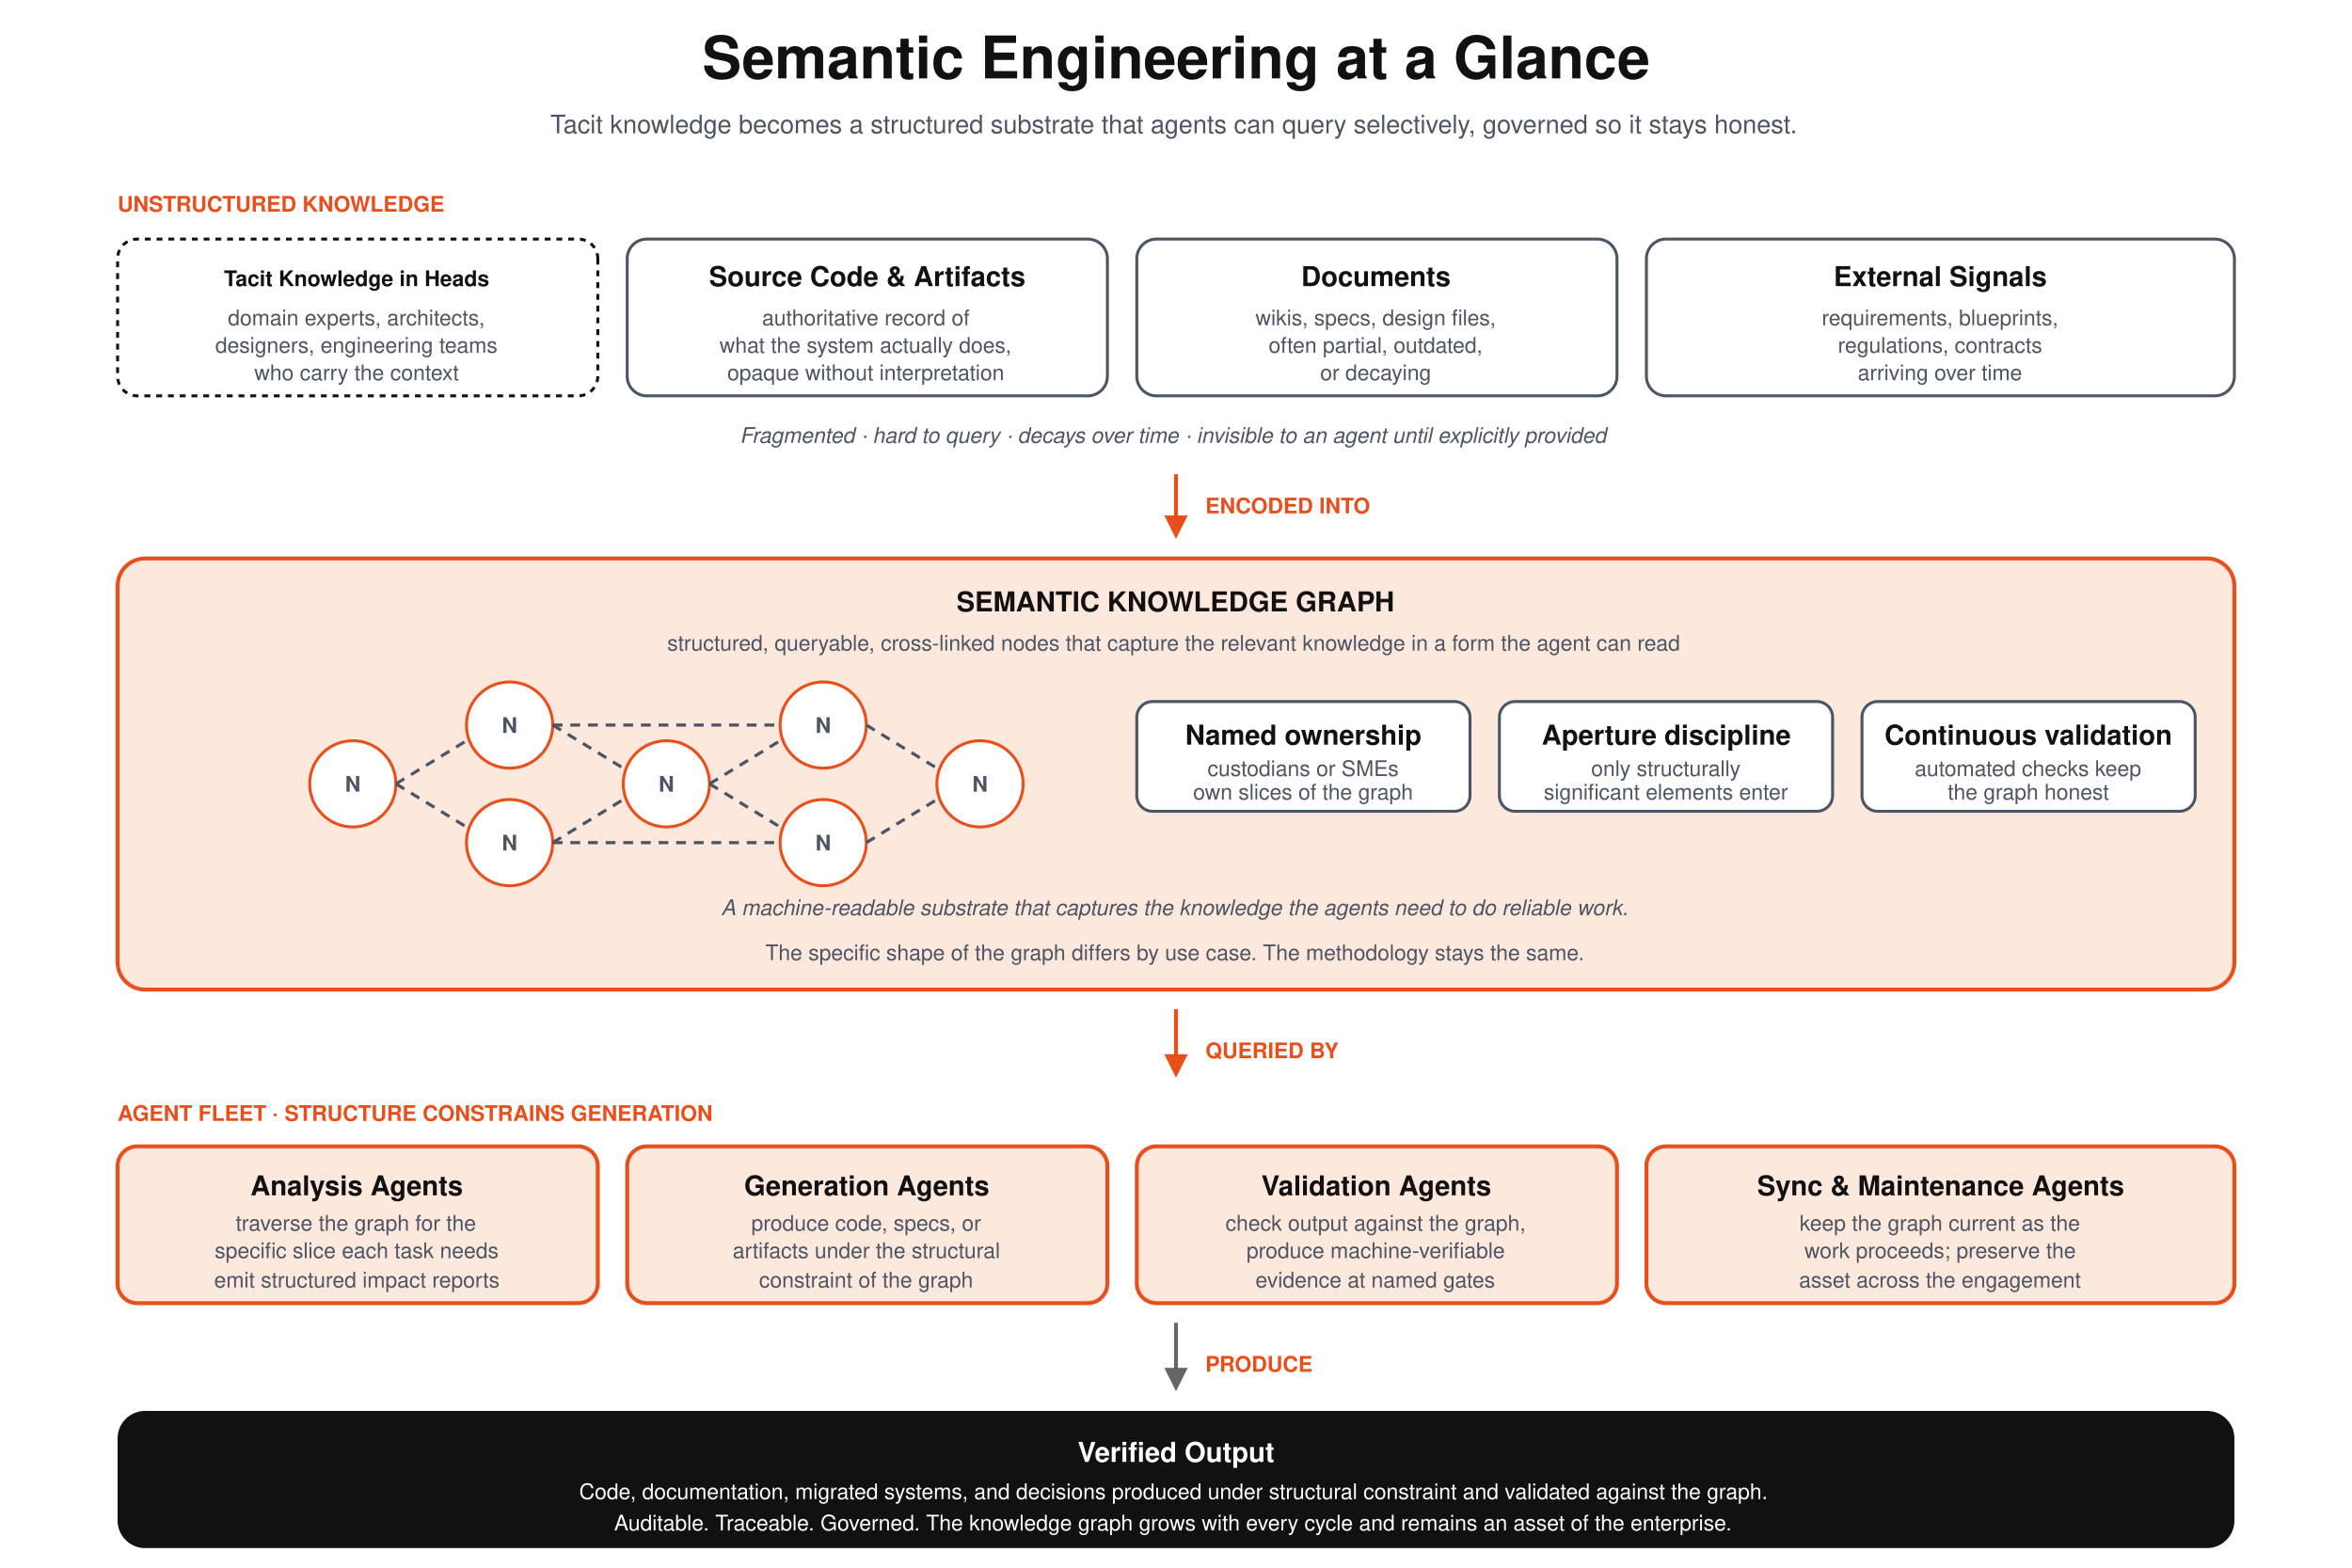
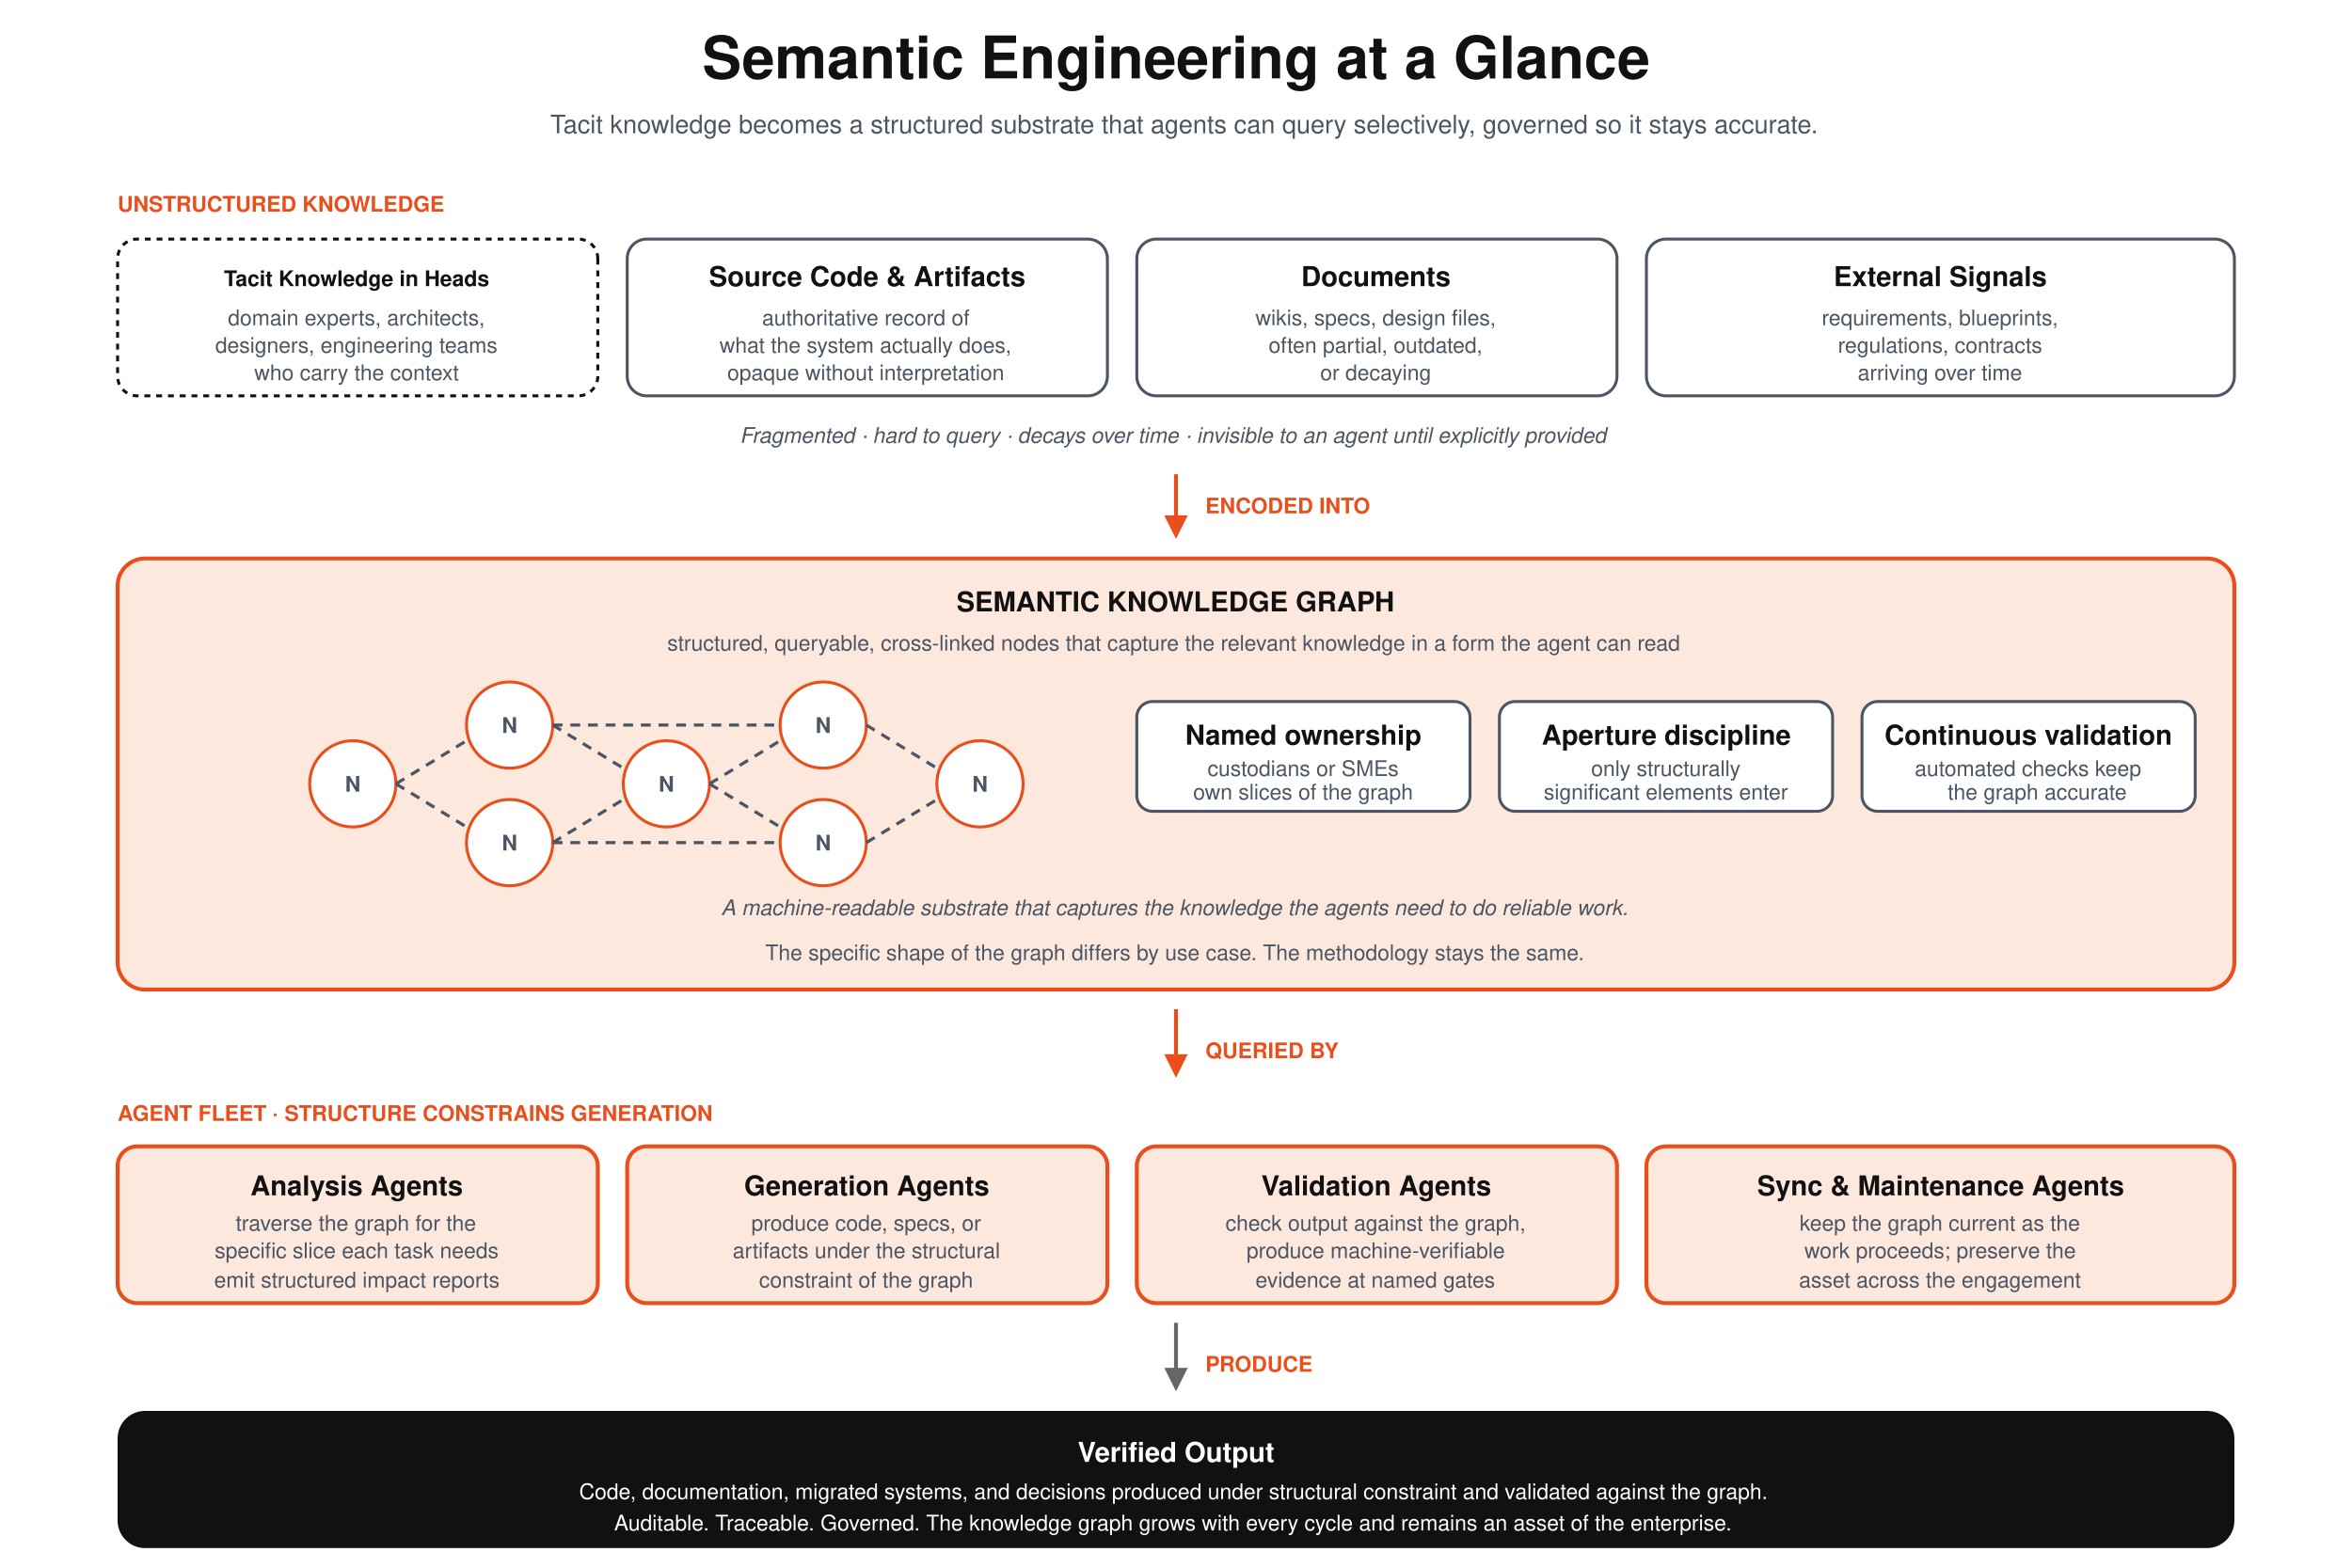
<svg xmlns="http://www.w3.org/2000/svg" width="100%" height="100%" viewBox="0 0 1200 800" version="1.1" xml:space="preserve" style="fill-rule:evenodd;clip-rule:evenodd;" class="se-svg">
  <g transform="matrix(1,0,0,1,600,40)">
    <text x="-241.743px" y="0px" style="font-family:'Helvetica-Bold', 'Helvetica';font-weight:700;font-size:30px;fill:var(--se-text,#111111)">Semantic Engineering at a Glance</text>
  </g>
  <g transform="matrix(1,0,0,1,600,68)">
-     <text x="-319.278px" y="0px" style="font-family:'Helvetica';font-size:13px;fill:var(--se-text-secondary,#4b5563);">Tacit knowledge becomes a structured substrate that agents can query selectively, governed so it stays honest.</text>
+     <text x="-319.278px" y="0px" style="font-family:'Helvetica';font-size:13px;fill:var(--se-text-secondary,#4b5563);">Tacit knowledge becomes a structured substrate that agents can query selectively, governed so it stays accurate.</text>
  </g>
  <g transform="matrix(1,0,0,1,60,108)">
    <text x="0px" y="0px" style="font-family:'Helvetica-Bold', 'Helvetica';font-weight:700;font-size:11px;fill:var(--se-accent,#E94E1B);">UNSTRUCTURED KNOWLEDGE</text>
  </g>
  <path d="M305,132L305,192C305,197.519 300.519,202 295,202L70,202C64.481,202 60,197.519 60,192L60,132C60,126.481 64.481,122 70,122L295,122C300.519,122 305,126.481 305,132Z" style="fill:var(--se-box-fill,#ffffff);stroke:var(--se-text,#111111);stroke-width:1.5px;stroke-dasharray:3,3;" />
  <g transform="matrix(1,0,0,1,182,146)">
    <text x="-67.746px" y="0px" style="font-family:'Helvetica-Bold', 'Helvetica';font-weight:700;font-size:11px;fill:var(--se-text,#111111);">Tacit Knowledge in Heads</text>
  </g>
  <g transform="matrix(1,0,0,1,182,166)">
    <text x="-65.723px" y="0px" style="font-family:'Helvetica';font-size:11px;fill:var(--se-text-secondary,#4b5563);">domain experts, architects,</text>
  </g>
  <g transform="matrix(1,0,0,1,182,180)">
    <text x="-72.155px" y="0px" style="font-family:'Helvetica';font-size:11px;fill:var(--se-text-secondary,#4b5563);">designers, engineering teams</text>
  </g>
  <g transform="matrix(1,0,0,1,182,194)">
    <text x="-52.274px" y="0px" style="font-family:'Helvetica';font-size:11px;fill:var(--se-text-secondary,#4b5563);">who carry the context</text>
  </g>
  <path d="M565,132L565,192C565,197.519 560.519,202 555,202L330,202C324.481,202 320,197.519 320,192L320,132C320,126.481 324.481,122 330,122L555,122C560.519,122 565,126.481 565,132Z" style="fill:var(--se-box-fill,#ffffff);stroke:var(--se-text-secondary,#4b5563);stroke-width:1.5px;" />
  <g transform="matrix(1,0,0,1,442,146)">
    <text x="-80.261px" y="0px" style="font-family:'Helvetica-Bold', 'Helvetica';font-weight:700;font-size:14px;fill:var(--se-text,#111111);">Source Code &amp; Artifacts</text>
  </g>
  <g transform="matrix(1,0,0,1,442,166)">
    <text x="-53.195px" y="0px" style="font-family:'Helvetica';font-size:11px;fill:var(--se-text-secondary,#4b5563);">authoritative record of</text>
  </g>
  <g transform="matrix(1,0,0,1,442,180)">
    <text x="-74.897px" y="0px" style="font-family:'Helvetica';font-size:11px;fill:var(--se-text-secondary,#4b5563);">what the system actually does,</text>
  </g>
  <g transform="matrix(1,0,0,1,442,194)">
    <text x="-70.939px" y="0px" style="font-family:'Helvetica';font-size:11px;fill:var(--se-text-secondary,#4b5563);">opaque without interpretation</text>
  </g>
  <path d="M825,132L825,192C825,197.519 820.519,202 815,202L590,202C584.481,202 580,197.519 580,192L580,132C580,126.481 584.481,122 590,122L815,122C820.519,122 825,126.481 825,132Z" style="fill:var(--se-box-fill,#ffffff);stroke:var(--se-text-secondary,#4b5563);stroke-width:1.5px;" />
  <g transform="matrix(1,0,0,1,702,146)">
    <text x="-38.117px" y="0px" style="font-family:'Helvetica-Bold', 'Helvetica';font-weight:700;font-size:14px;fill:var(--se-text,#111111);">Documents</text>
  </g>
  <g transform="matrix(1,0,0,1,702,166)">
    <g transform="matrix(11,0,0,11,38.82227,0)">
        </g>
    <g transform="matrix(11,0,0,11,41.87842,0)">
        </g>
    <text x="-61.44px" y="0px" style="font-family:'Helvetica';font-size:11px;fill:var(--se-text-secondary,#4b5563);">wikis, specs, design ﬁles,</text>
  </g>
  <g transform="matrix(1,0,0,1,702,180)">
    <text x="-54.734px" y="0px" style="font-family:'Helvetica';font-size:11px;fill:var(--se-text-secondary,#4b5563);">often partial, outdated,</text>
  </g>
  <g transform="matrix(1,0,0,1,702,194)">
    <text x="-28.435px" y="0px" style="font-family:'Helvetica';font-size:11px;fill:var(--se-text-secondary,#4b5563);">or decaying</text>
  </g>
  <path d="M1140,132L1140,192C1140,197.519 1135.519,202 1130,202L850,202C844.481,202 840,197.519 840,192L840,132C840,126.481 844.481,122 850,122L1130,122C1135.519,122 1140,126.481 1140,132Z" style="fill:var(--se-box-fill,#ffffff);stroke:var(--se-text-secondary,#4b5563);stroke-width:1.5px;" />
  <g transform="matrix(1,0,0,1,990,146)">
    <text x="-54.465px" y="0px" style="font-family:'Helvetica-Bold', 'Helvetica';font-weight:700;font-size:14px;fill:var(--se-text,#111111);">External Signals</text>
  </g>
  <g transform="matrix(1,0,0,1,990,166)">
    <text x="-60.53px" y="0px" style="font-family:'Helvetica';font-size:11px;fill:var(--se-text-secondary,#4b5563);">requirements, blueprints,</text>
  </g>
  <g transform="matrix(1,0,0,1,990,180)">
    <text x="-52.277px" y="0px" style="font-family:'Helvetica';font-size:11px;fill:var(--se-text-secondary,#4b5563);">regulations, contracts</text>
  </g>
  <g transform="matrix(1,0,0,1,990,194)">
    <text x="-42.179px" y="0px" style="font-family:'Helvetica';font-size:11px;fill:var(--se-text-secondary,#4b5563);">arriving over time</text>
  </g>
  <g transform="matrix(1,0,0,1,600,226)">
    <text x="-222.559px" y="0px" style="font-family:'Helvetica-Oblique', 'Helvetica';font-style:italic;font-size:11px;fill:var(--se-text-secondary,#4b5563);">Fragmented · hard to query · decays over time · invisible to an agent until explicitly provided</text>
  </g>
  <path d="M606,263L600,275L594,263L606,263Z" style="fill:var(--se-accent,#E94E1B);fill-rule:nonzero;" />
  <path d="M600,242L600,265.4" style="fill:none;fill-rule:nonzero;stroke:var(--se-accent,#E94E1B);stroke-width:2px;" />
  <g transform="matrix(1,0,0,1,615,262)">
    <text x="0px" y="0px" style="font-family:'Helvetica-Bold', 'Helvetica';font-weight:700;font-size:11px;fill:var(--se-accent,#E94E1B);">ENCODED INTO</text>
  </g>
  <path d="M1140,299L1140,491C1140,498.727 1133.727,505 1126,505L74,505C66.273,505 60,498.727 60,491L60,299C60,291.273 66.273,285 74,285L1126,285C1133.727,285 1140,291.273 1140,299Z" style="fill:var(--se-accent-fill,#FDE8DD);stroke:var(--se-accent,#E94E1B);stroke-width:2px;" />
  <g transform="matrix(1,0,0,1,600,312)">
    <text x="-112px" y="0px" style="font-family:'Helvetica-Bold', 'Helvetica';font-weight:700;font-size:14px;fill:var(--se-text,#111111);">SEMANTIC KNOWLEDGE GRAPH</text>
  </g>
  <g transform="matrix(1,0,0,1,600,332)">
    <text x="-259.569px" y="0px" style="font-family:'Helvetica';font-size:11px;fill:var(--se-text-secondary,#4b5563);">structured, queryable, cross-linked nodes that capture the relevant knowledge in a form the agent can read</text>
  </g>
  <g transform="matrix(1,0,0,1,180,400)">
    <circle cx="0" cy="0" r="22" style="fill:var(--se-box-fill,#ffffff);stroke:var(--se-accent,#E94E1B);stroke-width:1.5px;" />
    <g transform="matrix(1,0,0,1,0,4)">
      <text x="-3.972px" y="0px" style="font-family:'Helvetica-Bold', 'Helvetica';font-weight:700;font-size:11px;fill:var(--se-text-secondary,#4b5563);">N</text>
    </g>
    <circle cx="80" cy="-30" r="22" style="fill:var(--se-box-fill,#ffffff);stroke:var(--se-accent,#E94E1B);stroke-width:1.5px;" />
    <g transform="matrix(1,0,0,1,80,-26)">
      <text x="-3.972px" y="0px" style="font-family:'Helvetica-Bold', 'Helvetica';font-weight:700;font-size:11px;fill:var(--se-text-secondary,#4b5563);">N</text>
    </g>
    <circle cx="80" cy="30" r="22" style="fill:var(--se-box-fill,#ffffff);stroke:var(--se-accent,#E94E1B);stroke-width:1.5px;" />
    <g transform="matrix(1,0,0,1,80,34)">
      <text x="-3.972px" y="0px" style="font-family:'Helvetica-Bold', 'Helvetica';font-weight:700;font-size:11px;fill:var(--se-text-secondary,#4b5563);">N</text>
    </g>
    <circle cx="160" cy="0" r="22" style="fill:var(--se-box-fill,#ffffff);stroke:var(--se-accent,#E94E1B);stroke-width:1.5px;" />
    <g transform="matrix(1,0,0,1,160,4)">
      <text x="-3.972px" y="0px" style="font-family:'Helvetica-Bold', 'Helvetica';font-weight:700;font-size:11px;fill:var(--se-text-secondary,#4b5563);">N</text>
    </g>
    <circle cx="240" cy="-30" r="22" style="fill:var(--se-box-fill,#ffffff);stroke:var(--se-accent,#E94E1B);stroke-width:1.5px;" />
    <g transform="matrix(1,0,0,1,240,-26)">
      <text x="-3.972px" y="0px" style="font-family:'Helvetica-Bold', 'Helvetica';font-weight:700;font-size:11px;fill:var(--se-text-secondary,#4b5563);">N</text>
    </g>
    <circle cx="240" cy="30" r="22" style="fill:var(--se-box-fill,#ffffff);stroke:var(--se-accent,#E94E1B);stroke-width:1.5px;" />
    <g transform="matrix(1,0,0,1,240,34)">
      <text x="-3.972px" y="0px" style="font-family:'Helvetica-Bold', 'Helvetica';font-weight:700;font-size:11px;fill:var(--se-text-secondary,#4b5563);">N</text>
    </g>
    <circle cx="320" cy="0" r="22" style="fill:var(--se-box-fill,#ffffff);stroke:var(--se-accent,#E94E1B);stroke-width:1.5px;" />
    <g transform="matrix(1,0,0,1,320,4)">
      <text x="-3.972px" y="0px" style="font-family:'Helvetica-Bold', 'Helvetica';font-weight:700;font-size:11px;fill:var(--se-text-secondary,#4b5563);">N</text>
    </g>
    <path d="M22,0L58,-22" style="fill:none;fill-rule:nonzero;stroke:var(--se-text-secondary,#4b5563);stroke-width:1.6px;stroke-dasharray:5,4;" />
    <path d="M22,0L58,22" style="fill:none;fill-rule:nonzero;stroke:var(--se-text-secondary,#4b5563);stroke-width:1.6px;stroke-dasharray:5,4;" />
    <path d="M102,-30L138,-8" style="fill:none;fill-rule:nonzero;stroke:var(--se-text-secondary,#4b5563);stroke-width:1.6px;stroke-dasharray:5,4;" />
    <path d="M102,30L138,8" style="fill:none;fill-rule:nonzero;stroke:var(--se-text-secondary,#4b5563);stroke-width:1.6px;stroke-dasharray:5,4;" />
    <path d="M182,0L218,-22" style="fill:none;fill-rule:nonzero;stroke:var(--se-text-secondary,#4b5563);stroke-width:1.6px;stroke-dasharray:5,4;" />
    <path d="M182,0L218,22" style="fill:none;fill-rule:nonzero;stroke:var(--se-text-secondary,#4b5563);stroke-width:1.6px;stroke-dasharray:5,4;" />
    <path d="M262,-30L298,-8" style="fill:none;fill-rule:nonzero;stroke:var(--se-text-secondary,#4b5563);stroke-width:1.6px;stroke-dasharray:5,4;" />
    <path d="M262,30L298,8" style="fill:none;fill-rule:nonzero;stroke:var(--se-text-secondary,#4b5563);stroke-width:1.6px;stroke-dasharray:5,4;" />
    <path d="M102,-30L218,-30" style="fill:none;fill-rule:nonzero;stroke:var(--se-text-secondary,#4b5563);stroke-width:1.6px;stroke-dasharray:5,4;" />
    <path d="M102,30L218,30" style="fill:none;fill-rule:nonzero;stroke:var(--se-text-secondary,#4b5563);stroke-width:1.6px;stroke-dasharray:5,4;" />
  </g>
  <path d="M750,366L750,406C750,410.415 746.415,414 742,414L588,414C583.585,414 580,410.415 580,406L580,366C580,361.585 583.585,358 588,358L742,358C746.415,358 750,361.585 750,366Z" style="fill:var(--se-box-fill,#ffffff);stroke:var(--se-text-secondary,#4b5563);stroke-width:1.5px;" />
  <g transform="matrix(1,0,0,1,665,380)">
    <text x="-60.29px" y="0px" style="font-family:'Helvetica-Bold', 'Helvetica';font-weight:700;font-size:14px;fill:var(--se-text,#111111);">Named ownership</text>
  </g>
  <g transform="matrix(1,0,0,1,665,396)">
    <text x="-48.909px" y="0px" style="font-family:'Helvetica';font-size:11px;fill:var(--se-text-secondary,#4b5563);">custodians or SMEs</text>
  </g>
  <g transform="matrix(1,0,0,1,665,408)">
    <text x="-56.254px" y="0px" style="font-family:'Helvetica';font-size:11px;fill:var(--se-text-secondary,#4b5563);">own slices of the graph</text>
  </g>
  <path d="M935,366L935,406C935,410.415 931.415,414 927,414L773,414C768.585,414 765,410.415 765,406L765,366C765,361.585 768.585,358 773,358L927,358C931.415,358 935,361.585 935,366Z" style="fill:var(--se-box-fill,#ffffff);stroke:var(--se-text-secondary,#4b5563);stroke-width:1.5px;" />
  <g transform="matrix(1,0,0,1,850,380)">
    <text x="-63.403px" y="0px" style="font-family:'Helvetica-Bold', 'Helvetica';font-weight:700;font-size:14px;fill:var(--se-text,#111111);">Aperture discipline</text>
  </g>
  <g transform="matrix(1,0,0,1,850,396)">
    <text x="-38.207px" y="0px" style="font-family:'Helvetica';font-size:11px;fill:var(--se-text-secondary,#4b5563);">only structurally</text>
  </g>
  <g transform="matrix(1,0,0,1,850,408)">
    <g transform="matrix(11,0,0,11,-39.74341,0)">
        </g>
    <g transform="matrix(11,0,0,11,-36.68726,0)">
        </g>
    <text x="-62.366px" y="0px" style="font-family:'Helvetica';font-size:11px;fill:var(--se-text-secondary,#4b5563);">signiﬁcant elements enter</text>
  </g>
  <path d="M1120,366L1120,406C1120,410.415 1116.415,414 1112,414L958,414C953.585,414 950,410.415 950,406L950,366C950,361.585 953.585,358 958,358L1112,358C1116.415,358 1120,361.585 1120,366Z" style="fill:var(--se-box-fill,#ffffff);stroke:var(--se-text-secondary,#4b5563);stroke-width:1.5px;" />
  <g transform="matrix(1,0,0,1,1035,380)">
    <text x="-73.497px" y="0px" style="font-family:'Helvetica-Bold', 'Helvetica';font-weight:700;font-size:14px;fill:var(--se-text,#111111);">Continuous validation</text>
  </g>
  <g transform="matrix(1,0,0,1,1035,396)">
    <text x="-58.091px" y="0px" style="font-family:'Helvetica';font-size:11px;fill:var(--se-text-secondary,#4b5563);">automated checks keep</text>
  </g>
  <g transform="matrix(1,0,0,1,1035,408)">
-     <text x="-41.282px" y="0px" style="font-family:'Helvetica';font-size:11px;fill:var(--se-text-secondary,#4b5563);">the graph honest</text>
+     <text x="-41.282px" y="0px" style="font-family:'Helvetica';font-size:11px;fill:var(--se-text-secondary,#4b5563);">the graph accurate</text>
  </g>
  <g transform="matrix(1,0,0,1,600,467)">
    <text x="-232.066px" y="0px" style="font-family:'Helvetica-Oblique', 'Helvetica';font-style:italic;font-size:11px;fill:var(--se-text-secondary,#4b5563);">A machine-readable substrate that captures the knowledge the agents need to do reliable work.</text>
  </g>
  <g transform="matrix(1,0,0,1,600,490)">
    <g transform="matrix(11,0,0,11,-161.8418,0)">
        </g>
    <g transform="matrix(11,0,0,11,-158.7856,0)">
        </g>
    <text x="-209.532px" y="0px" style="font-family:'Helvetica';font-size:11px;fill:var(--se-text-secondary,#4b5563);">The specific shape of the graph differs by use case. The methodology stays the same.</text>
  </g>
  <path d="M606,538L600,550L594,538L606,538Z" style="fill:var(--se-accent,#E94E1B);fill-rule:nonzero;" />
  <path d="M600,515L600,540.4" style="fill:none;fill-rule:nonzero;stroke:var(--se-accent,#E94E1B);stroke-width:2px;" />
  <g transform="matrix(1,0,0,1,615,540)">
    <text x="0px" y="0px" style="font-family:'Helvetica-Bold', 'Helvetica';font-weight:700;font-size:11px;fill:var(--se-accent,#E94E1B);">QUERIED BY</text>
  </g>
  <g transform="matrix(1,0,0,1,60,572)">
    <text x="0px" y="0px" style="font-family:'Helvetica-Bold', 'Helvetica';font-weight:700;font-size:11px;fill:var(--se-accent,#E94E1B);">AGENT FLEET · STRUCTURE CONSTRAINS GENERATION</text>
  </g>
  <path d="M305,595L305,655C305,660.519 300.519,665 295,665L70,665C64.481,665 60,660.519 60,655L60,595C60,589.481 64.481,585 70,585L295,585C300.519,585 305,589.481 305,595Z" style="fill:var(--se-accent-fill,#FDE8DD);stroke:var(--se-accent,#E94E1B);stroke-width:2px;" />
  <g transform="matrix(1,0,0,1,182,610)">
    <text x="-54.206px" y="0px" style="font-family:'Helvetica-Bold', 'Helvetica';font-weight:700;font-size:14px;fill:var(--se-text,#111111);">Analysis Agents</text>
  </g>
  <g transform="matrix(1,0,0,1,182,628)">
    <text x="-61.757px" y="0px" style="font-family:'Helvetica';font-size:11px;fill:var(--se-text-secondary,#4b5563);">traverse the graph for the</text>
  </g>
  <g transform="matrix(1,0,0,1,182,642)">
    <g transform="matrix(11,0,0,11,-46.77417,0)">
        </g>
    <g transform="matrix(11,0,0,11,-43.71802,0)">
        </g>
    <text x="-72.453px" y="0px" style="font-family:'Helvetica';font-size:11px;fill:var(--se-text-secondary,#4b5563);">speciﬁc slice each task needs</text>
  </g>
  <g transform="matrix(1,0,0,1,182,657)">
    <text x="-72.746px" y="0px" style="font-family:'Helvetica';font-size:11px;fill:var(--se-text-secondary,#4b5563);">emit structured impact reports</text>
  </g>
  <path d="M565,595L565,655C565,660.519 560.519,665 555,665L330,665C324.481,665 320,660.519 320,655L320,595C320,589.481 324.481,585 330,585L555,585C560.519,585 565,589.481 565,595Z" style="fill:var(--se-accent-fill,#FDE8DD);stroke:var(--se-accent,#E94E1B);stroke-width:2px;" />
  <g transform="matrix(1,0,0,1,442,610)">
    <text x="-62.364px" y="0px" style="font-family:'Helvetica-Bold', 'Helvetica';font-weight:700;font-size:14px;fill:var(--se-text,#111111);">Generation Agents</text>
  </g>
  <g transform="matrix(1,0,0,1,442,628)">
    <text x="-58.701px" y="0px" style="font-family:'Helvetica';font-size:11px;fill:var(--se-text-secondary,#4b5563);">produce code, specs, or</text>
  </g>
  <g transform="matrix(1,0,0,1,442,642)">
    <text x="-68.17px" y="0px" style="font-family:'Helvetica';font-size:11px;fill:var(--se-text-secondary,#4b5563);">artifacts under the structural</text>
  </g>
  <g transform="matrix(1,0,0,1,442,657)">
    <text x="-54.729px" y="0px" style="font-family:'Helvetica';font-size:11px;fill:var(--se-text-secondary,#4b5563);">constraint of the graph</text>
  </g>
  <path d="M825,595L825,655C825,660.519 820.519,665 815,665L590,665C584.481,665 580,660.519 580,655L580,595C580,589.481 584.481,585 590,585L815,585C820.519,585 825,589.481 825,595Z" style="fill:var(--se-accent-fill,#FDE8DD);stroke:var(--se-accent,#E94E1B);stroke-width:2px;" />
  <g transform="matrix(1,0,0,1,702,610)">
    <text x="-58.478px" y="0px" style="font-family:'Helvetica-Bold', 'Helvetica';font-weight:700;font-size:14px;fill:var(--se-text,#111111);">Validation Agents</text>
  </g>
  <g transform="matrix(1,0,0,1,702,628)">
    <text x="-76.748px" y="0px" style="font-family:'Helvetica';font-size:11px;fill:var(--se-text-secondary,#4b5563);">check output against the graph,</text>
  </g>
  <g transform="matrix(1,0,0,1,702,642)">
    <g transform="matrix(11,0,0,11,39.73804,0)">
        </g>
    <g transform="matrix(11,0,0,11,42.79419,0)">
        </g>
    <text x="-66.035px" y="0px" style="font-family:'Helvetica';font-size:11px;fill:var(--se-text-secondary,#4b5563);">produce machine-veriﬁable</text>
  </g>
  <g transform="matrix(1,0,0,1,702,657)">
    <text x="-61.459px" y="0px" style="font-family:'Helvetica';font-size:11px;fill:var(--se-text-secondary,#4b5563);">evidence at named gates</text>
  </g>
  <path d="M1140,595L1140,655C1140,660.519 1135.519,665 1130,665L850,665C844.481,665 840,660.519 840,655L840,595C840,589.481 844.481,585 850,585L1130,585C1135.519,585 1140,589.481 1140,595Z" style="fill:var(--se-accent-fill,#FDE8DD);stroke:var(--se-accent,#E94E1B);stroke-width:2px;" />
  <g transform="matrix(1,0,0,1,990,610)">
    <text x="-93.488px" y="0px" style="font-family:'Helvetica-Bold', 'Helvetica';font-weight:700;font-size:14px;fill:var(--se-text,#111111);">Sync &amp; Maintenance Agents</text>
  </g>
  <g transform="matrix(1,0,0,1,990,628)">
    <text x="-71.852px" y="0px" style="font-family:'Helvetica';font-size:11px;fill:var(--se-text-secondary,#4b5563);">keep the graph current as the</text>
  </g>
  <g transform="matrix(1,0,0,1,990,642)">
    <text x="-69.395px" y="0px" style="font-family:'Helvetica';font-size:11px;fill:var(--se-text-secondary,#4b5563);">work proceeds; preserve the</text>
  </g>
  <g transform="matrix(1,0,0,1,990,657)">
    <text x="-72.155px" y="0px" style="font-family:'Helvetica';font-size:11px;fill:var(--se-text-secondary,#4b5563);">asset across the engagement</text>
  </g>
  <g>
    <path d="M600,675L600,710" style="fill:none;fill-rule:nonzero;" />
    <path d="M606,698L600,710L594,698L606,698Z" style="fill:rgb(102,102,102);fill-rule:nonzero;" />
    <path d="M600,675L600,700.4" style="fill:none;fill-rule:nonzero;stroke:rgb(102,102,102);stroke-width:2px;stroke-linejoin:round;stroke-miterlimit:2;" />
  </g>
  <g transform="matrix(1,0,0,1,615,700)">
    <text x="0px" y="0px" style="font-family:'Helvetica-Bold', 'Helvetica';font-weight:700;font-size:11px;fill:var(--se-accent,#E94E1B);">PRODUCE</text>
  </g>
  <path id="se-hero-verified-output-bg" d="M1140,734L1140,776C1140,783.727 1133.727,790 1126,790L74,790C66.273,790 60,783.727 60,776L60,734C60,726.273 66.273,720 74,720L1126,720C1133.727,720 1140,726.273 1140,734Z" style="fill:var(--se-text,#111111);" />
  <g transform="matrix(1,0,0,1,600,746)">
    <g transform="matrix(14,0,0,14,-24.47607,0)">
        </g>
    <g transform="matrix(14,0,0,14,-19.81396,0)">
        </g>
    <text id="se-hero-verified-output-title" x="-50.172px" y="0px" style="font-family:'Helvetica-Bold', 'Helvetica';font-weight:700;font-size:14px;fill:var(--se-box-fill,#ffffff);">Verified Output</text>
  </g>
  <g transform="matrix(1,0,0,1,600,765)">
    <text id="se-hero-verified-output-line-1" x="-304.511px" y="0px" style="font-family:'Helvetica';font-size:11px;fill:var(--se-box-fill,#ffffff);">Code, documentation, migrated systems, and decisions produced under structural constraint and validated against the graph.</text>
  </g>
  <g transform="matrix(1,0,0,1,600,781)">
    <text id="se-hero-verified-output-line-2" x="-286.677px" y="0px" style="font-family:'Helvetica';font-size:11px;fill:var(--se-box-fill,#ffffff);">Auditable. Traceable. Governed. The knowledge graph grows with every cycle and remains an asset of the enterprise.</text>
  </g>
</svg>
